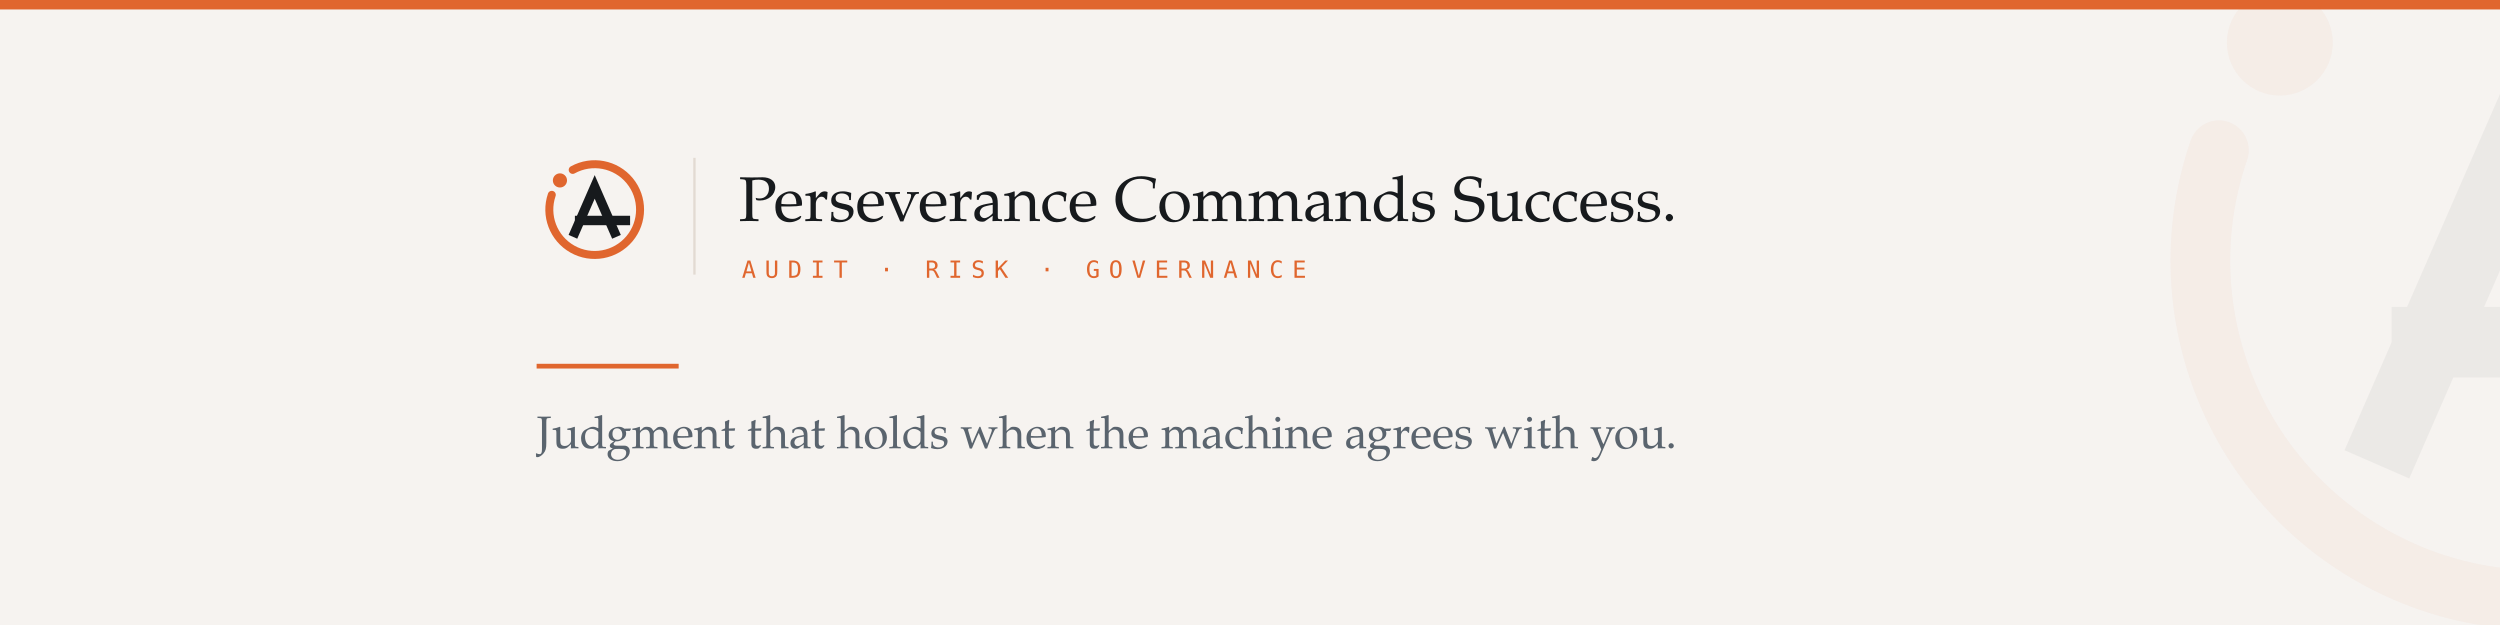
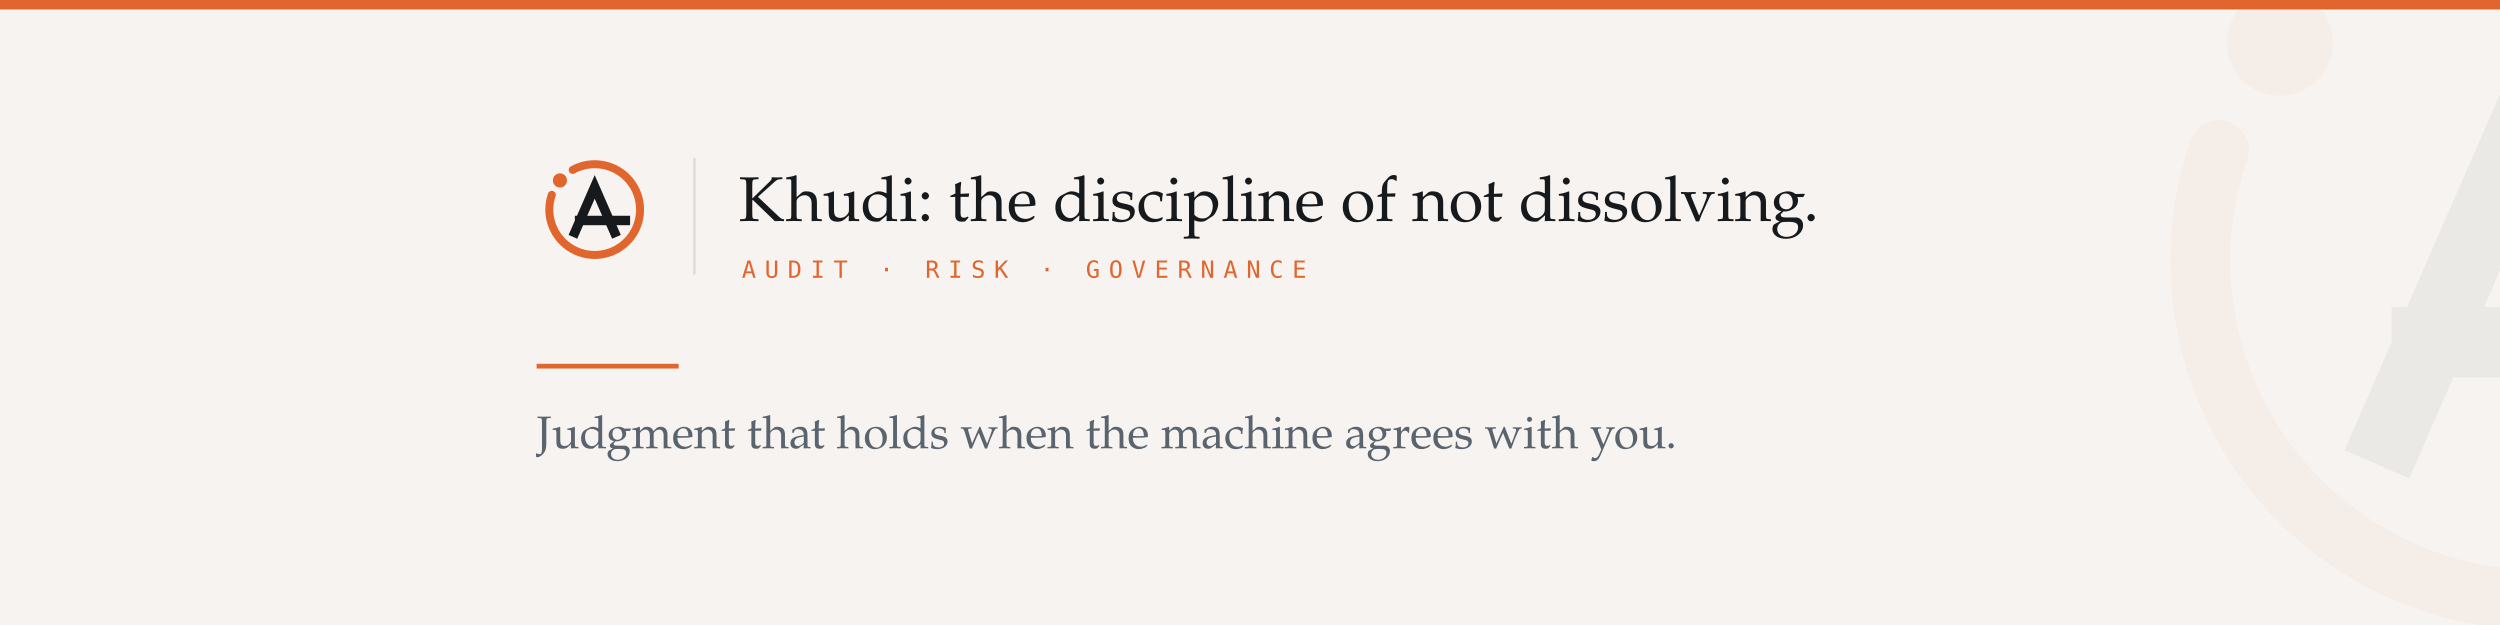
<svg xmlns="http://www.w3.org/2000/svg" viewBox="0 0 1584 396" fill="none">
  <rect width="1584" height="396" fill="#F6F3F0" />
  <rect x="0" y="0" width="1584" height="6" fill="#E0662E" />
  <g transform="translate(1334 -110) scale(8.6)" opacity=".05">
    <path d="M19.88 10.13 A25 25 0 1 1 8.36 23.86" stroke="#E0662E" stroke-width="4.4" stroke-linecap="round" />
    <circle cx="12.85" cy="15.93" r="3.9" fill="#E0662E" />
    <path d="M20 47 L32 19.5 L44 47" stroke="#171A1D" stroke-width="5.2" stroke-linejoin="miter" stroke-linecap="butt" />
    <path d="M21.09 38 H51.5" stroke="#171A1D" stroke-width="5.2" stroke-linecap="butt" />
  </g>
  <g transform="translate(340 96) scale(1.15)">
    <path d="M19.88 10.13 A25 25 0 1 1 8.36 23.86" stroke="#E0662E" stroke-width="4.4" stroke-linecap="round" />
    <circle cx="12.85" cy="15.93" r="3.9" fill="#E0662E" />
    <path d="M20 47 L32 19.5 L44 47" stroke="#171A1D" stroke-width="5.2" stroke-linejoin="miter" stroke-linecap="butt" />
    <path d="M21.09 38 H51.5" stroke="#171A1D" stroke-width="5.2" stroke-linecap="butt" />
  </g>
  <path d="M440 100 V174" stroke="#E2DAD3" stroke-width="1.5" />
-   <text x="468" y="140" font-family="'Bitstream Charter',Charter,'Iowan Old Style','Palatino Linotype',Palatino,'Book Antiqua',Georgia,serif" font-size="40" fill="#171A1D">Perseverance Commands Success.</text>
+   <text x="468" y="140" font-family="'Bitstream Charter',Charter,'Iowan Old Style','Palatino Linotype',Palatino,'Book Antiqua',Georgia,serif" font-size="40" fill="#171A1D">Khudi: the discipline of not dissolving.</text>
  <text x="470" y="176" font-family="ui-monospace,'SF Mono',Menlo,'Cascadia Mono','Roboto Mono',monospace" font-size="15" letter-spacing="5.5" fill="#E0662E">AUDIT · RISK · GOVERNANCE</text>
  <path d="M340 232 H430" stroke="#E0662E" stroke-width="3" />
  <text x="340" y="284" font-family="'Bitstream Charter',Charter,'Iowan Old Style','Palatino Linotype',Palatino,'Book Antiqua',Georgia,serif" font-size="29" fill="#5A646E">Judgment that holds when the machine agrees with you.</text>
</svg>
